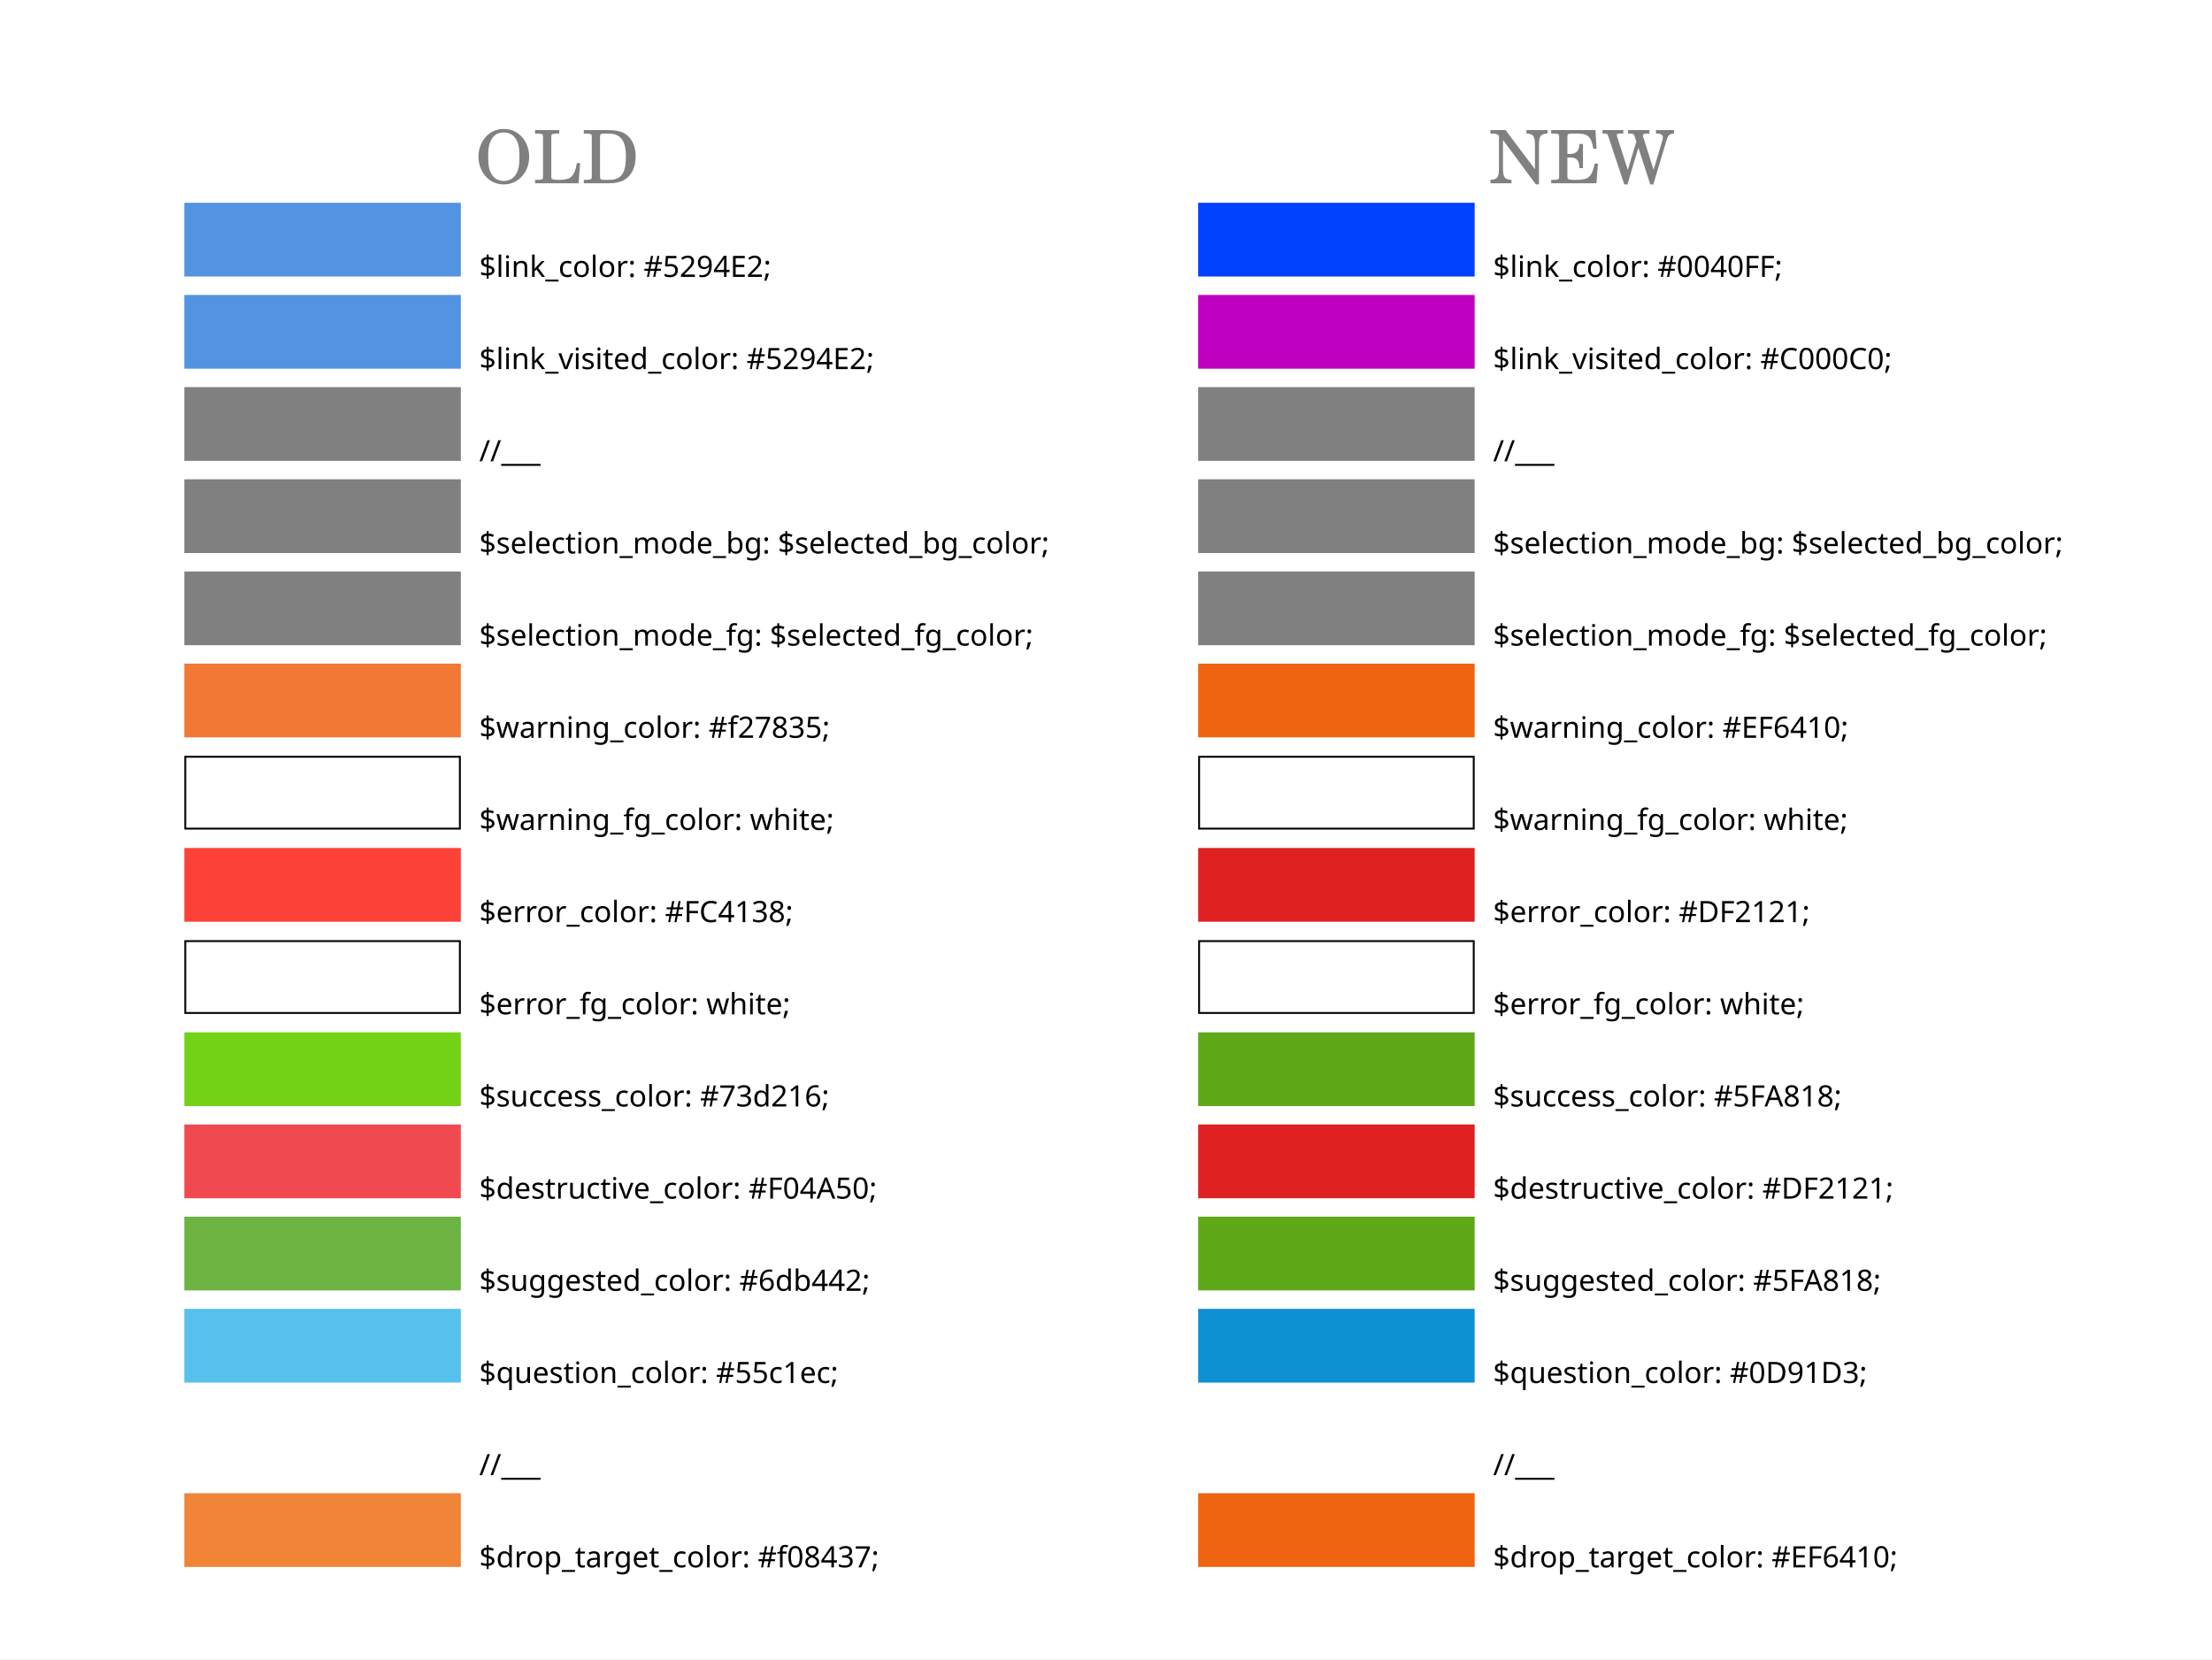
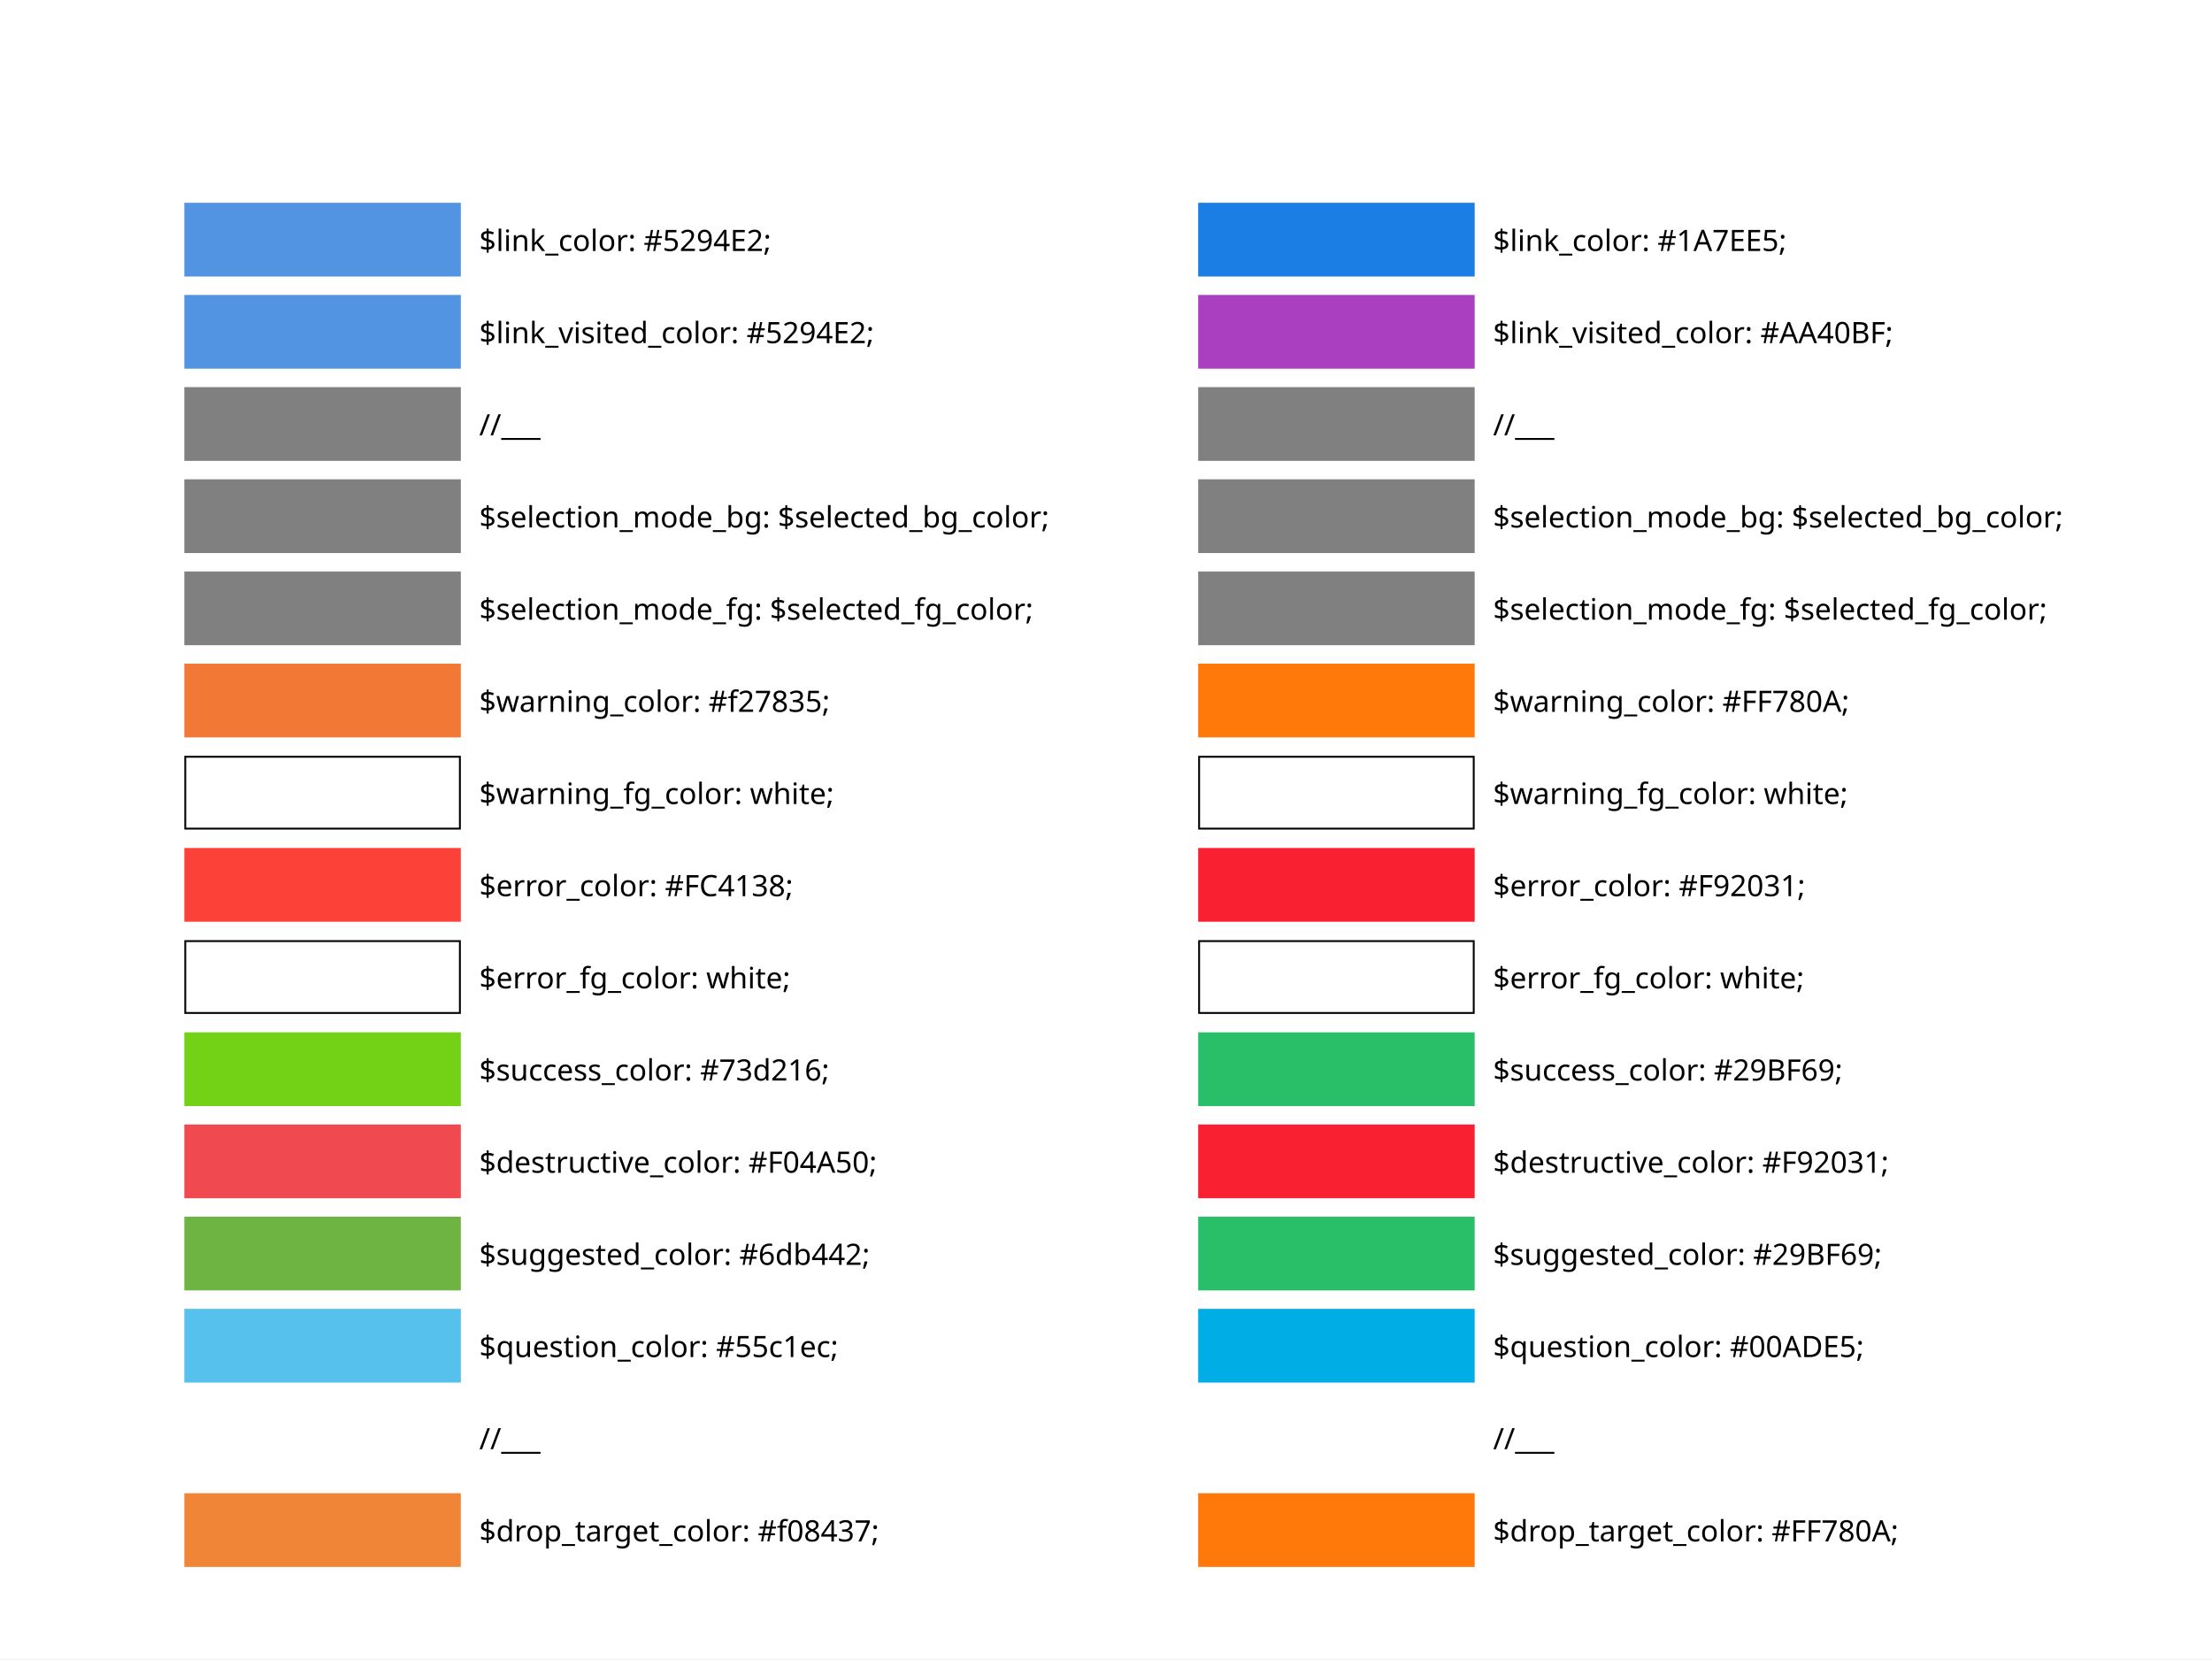
- <svg xmlns="http://www.w3.org/2000/svg" width="1200" height="900" viewBox="0 0 1200 900" version="1.1" id="svg8">
+ <svg xmlns="http://www.w3.org/2000/svg" id="svg8" version="1.1" viewBox="0 0 1200 900" height="900" width="1200">
  <defs id="defs2" />
-   <g id="layer1" transform="translate(0,38.20002)">
-     <rect style="fill:#ffffff;fill-opacity:1;stroke:none;stroke-width:4.948;stroke-miterlimit:4;stroke-dasharray:none;stroke-opacity:1" id="rect876" width="1200" height="900" x="0" y="-38.2" rx="1.5995795e-15" />
-     <text xml:space="preserve" style="font-style:normal;font-weight:normal;font-size:16px;line-height:2;font-family:sans-serif;letter-spacing:0px;word-spacing:0px;fill:#000000;fill-opacity:1;stroke:none" x="260" y="112.027" id="text9">
-       <tspan id="tspan7" x="260" y="112.027" style="line-height:50px">$link_color: #5294E2;</tspan>
-       <tspan x="260" y="162.027" id="tspan11" style="line-height:50px">$link_visited_color: #5294E2;</tspan>
-       <tspan x="260" y="212.027" id="tspan13" style="line-height:50px">//___</tspan>
-       <tspan x="260" y="262.027" id="tspan15" style="line-height:50px">$selection_mode_bg: $selected_bg_color;</tspan>
-       <tspan x="260" y="312.027" id="tspan17" style="line-height:50px">$selection_mode_fg: $selected_fg_color;</tspan>
-       <tspan x="260" y="362.027" id="tspan19" style="line-height:50px">$warning_color: #f27835;</tspan>
-       <tspan x="260" y="412.027" id="tspan21" style="line-height:50px">$warning_fg_color: white;</tspan>
-       <tspan x="260" y="462.027" id="tspan23" style="line-height:50px">$error_color: #FC4138;</tspan>
-       <tspan x="260" y="512.027" id="tspan25" style="line-height:50px">$error_fg_color: white;</tspan>
-       <tspan x="260" y="562.027" id="tspan27" style="line-height:50px">$success_color: #73d216;</tspan>
-       <tspan x="260" y="612.027" id="tspan29" style="line-height:50px">$destructive_color: #F04A50;</tspan>
-       <tspan x="260" y="662.027" id="tspan31" style="line-height:50px">$suggested_color: #6db442;</tspan>
-       <tspan x="260" y="712.027" id="tspan33" style="line-height:50px">$question_color: #55c1ec;</tspan>
-       <tspan x="260" y="762.027" style="line-height:50px" id="tspan1000">//___</tspan>
-       <tspan x="260" y="812.027" style="line-height:50px" id="tspan1002">$drop_target_color: #f08437;</tspan>
+   <g transform="translate(0,38.20002)" id="layer1">
+     <rect rx="1.5995795e-15" y="-38.2" x="0" height="900" width="1200" id="rect876" style="fill:#ffffff;fill-opacity:1;stroke:none;stroke-width:4.948;stroke-miterlimit:4;stroke-dasharray:none;stroke-opacity:1" />
+     <text id="text9" y="97.956" x="260" style="font-style:normal;font-weight:normal;font-size:16px;line-height:2;font-family:sans-serif;letter-spacing:0px;word-spacing:0px;fill:#000000;fill-opacity:1;stroke:none" xml:space="preserve">
+       <tspan style="line-height:50px" y="97.956" x="260" id="tspan7">$link_color: #5294E2;</tspan>
+       <tspan style="line-height:50px" id="tspan11" y="147.956" x="260">$link_visited_color: #5294E2;</tspan>
+       <tspan style="line-height:50px" id="tspan13" y="197.956" x="260">//___</tspan>
+       <tspan style="line-height:50px" id="tspan15" y="247.956" x="260">$selection_mode_bg: $selected_bg_color;</tspan>
+       <tspan style="line-height:50px" id="tspan17" y="297.956" x="260">$selection_mode_fg: $selected_fg_color;</tspan>
+       <tspan style="line-height:50px" id="tspan19" y="347.956" x="260">$warning_color: #f27835;</tspan>
+       <tspan style="line-height:50px" id="tspan21" y="397.956" x="260">$warning_fg_color: white;</tspan>
+       <tspan style="line-height:50px" id="tspan23" y="447.956" x="260">$error_color: #FC4138;</tspan>
+       <tspan style="line-height:50px" id="tspan25" y="497.956" x="260">$error_fg_color: white;</tspan>
+       <tspan style="line-height:50px" id="tspan27" y="547.956" x="260">$success_color: #73d216;</tspan>
+       <tspan style="line-height:50px" id="tspan29" y="597.956" x="260">$destructive_color: #F04A50;</tspan>
+       <tspan style="line-height:50px" id="tspan31" y="647.956" x="260">$suggested_color: #6db442;</tspan>
+       <tspan style="line-height:50px" id="tspan33" y="697.956" x="260">$question_color: #55c1ec;</tspan>
+       <tspan id="tspan1000" style="line-height:50px" y="747.956" x="260">//___</tspan>
+       <tspan id="tspan1002" style="line-height:50px" y="797.956" x="260">$drop_target_color: #f08437;</tspan>
    </text>
-     <rect style="fill:#55c1ec;fill-opacity:1;stroke-width:0.829" id="rect35" width="150" height="40" x="100" y="671.8" />
-     <rect y="621.8" x="100" height="40" width="150" id="use892" style="fill:#6db442;fill-opacity:1;stroke-width:0.829" />
-     <rect y="571.8" x="100" height="40" width="150" id="use894" style="fill:#f04a50;fill-opacity:1;stroke-width:0.829" />
-     <rect y="521.8" x="100" height="40" width="150" id="use896" style="fill:#73d216;fill-opacity:1;stroke-width:0.829" />
-     <rect y="472.308" x="100.508" height="38.985" width="148.985" id="use898" style="fill:#ffffff;fill-opacity:1;stroke:#000000;stroke-width:1.015;stroke-miterlimit:4;stroke-dasharray:none;stroke-opacity:1" />
-     <rect y="421.8" x="100" height="40" width="150" id="use900" style="fill:#fc4138;fill-opacity:1;stroke-width:0.829" />
-     <rect y="372.308" x="100.508" height="38.985" width="148.985" id="use902" style="fill:#ffffff;fill-opacity:1;stroke:#000000;stroke-width:1.015;stroke-miterlimit:4;stroke-dasharray:none;stroke-opacity:1" />
-     <rect y="321.8" x="100" height="40" width="150" id="use904" style="fill:#f27835;fill-opacity:1;stroke-width:0.829" />
-     <rect y="271.8" x="100" height="40" width="150" id="use906" style="fill:#808080;fill-opacity:1;stroke-width:0.829" />
-     <rect y="221.8" x="100" height="40" width="150" id="use908" style="fill:#808080;fill-opacity:1;stroke-width:0.829" />
-     <rect y="171.8" x="100" height="40" width="150" id="use910" style="fill:#808080;fill-opacity:1;stroke-width:0.829" />
-     <rect y="121.8" x="100" height="40" width="150" id="use912" style="fill:#5294e2;fill-opacity:1;stroke-width:0.829" />
-     <rect style="fill:#5294e2;fill-opacity:1;stroke-width:0.829" id="rect936" width="150" height="40" x="100" y="71.8" />
-     <text id="text964" y="112.027" x="810" style="font-style:normal;font-weight:normal;font-size:16px;line-height:2;font-family:sans-serif;letter-spacing:0px;word-spacing:0px;fill:#000000;fill-opacity:1;stroke:none" xml:space="preserve">
-       <tspan style="line-height:50px" y="112.027" x="810" id="tspan938">$link_color: #0040FF;</tspan>
-       <tspan style="line-height:50px" id="tspan940" y="162.027" x="810">$link_visited_color: #C000C0;</tspan>
-       <tspan style="line-height:50px" id="tspan942" y="212.027" x="810">//___</tspan>
-       <tspan style="line-height:50px" id="tspan944" y="262.027" x="810">$selection_mode_bg: $selected_bg_color;</tspan>
-       <tspan style="line-height:50px" id="tspan946" y="312.027" x="810">$selection_mode_fg: $selected_fg_color;</tspan>
-       <tspan style="line-height:50px" id="tspan948" y="362.027" x="810">$warning_color: #EF6410;</tspan>
-       <tspan style="line-height:50px" id="tspan950" y="412.027" x="810">$warning_fg_color: white;</tspan>
-       <tspan style="line-height:50px" id="tspan952" y="462.027" x="810">$error_color: #DF2121;</tspan>
-       <tspan style="line-height:50px" id="tspan954" y="512.027" x="810">$error_fg_color: white;</tspan>
-       <tspan style="line-height:50px" id="tspan956" y="562.027" x="810">$success_color: #5FA818;</tspan>
-       <tspan style="line-height:50px" id="tspan958" y="612.027" x="810">$destructive_color: #DF2121;</tspan>
-       <tspan style="line-height:50px" id="tspan960" y="662.027" x="810">$suggested_color: #5FA818;</tspan>
-       <tspan style="line-height:50px" id="tspan962" y="712.027" x="810">$question_color: #0D91D3;</tspan>
-       <tspan style="line-height:50px" y="762.027" x="810" id="tspan1004">//___</tspan>
-       <tspan style="line-height:50px" y="812.027" x="810" id="tspan1006">$drop_target_color: #EF6410;</tspan>
+     <rect y="671.8" x="100" height="40" width="150" id="rect35" style="fill:#55c1ec;fill-opacity:1;stroke-width:0.829" />
+     <rect style="fill:#6db442;fill-opacity:1;stroke-width:0.829" id="use892" width="150" height="40" x="100" y="621.8" />
+     <rect style="fill:#f04a50;fill-opacity:1;stroke-width:0.829" id="use894" width="150" height="40" x="100" y="571.8" />
+     <rect style="fill:#73d216;fill-opacity:1;stroke-width:0.829" id="use896" width="150" height="40" x="100" y="521.8" />
+     <rect style="fill:#ffffff;fill-opacity:1;stroke:#000000;stroke-width:1.015;stroke-miterlimit:4;stroke-dasharray:none;stroke-opacity:1" id="use898" width="148.985" height="38.985" x="100.508" y="472.308" />
+     <rect style="fill:#fc4138;fill-opacity:1;stroke-width:0.829" id="use900" width="150" height="40" x="100" y="421.8" />
+     <rect style="fill:#ffffff;fill-opacity:1;stroke:#000000;stroke-width:1.015;stroke-miterlimit:4;stroke-dasharray:none;stroke-opacity:1" id="use902" width="148.985" height="38.985" x="100.508" y="372.308" />
+     <rect style="fill:#f27835;fill-opacity:1;stroke-width:0.829" id="use904" width="150" height="40" x="100" y="321.8" />
+     <rect style="fill:#808080;fill-opacity:1;stroke-width:0.829" id="use906" width="150" height="40" x="100" y="271.8" />
+     <rect style="fill:#808080;fill-opacity:1;stroke-width:0.829" id="use908" width="150" height="40" x="100" y="221.8" />
+     <rect style="fill:#808080;fill-opacity:1;stroke-width:0.829" id="use910" width="150" height="40" x="100" y="171.8" />
+     <rect style="fill:#5294e2;fill-opacity:1;stroke-width:0.829" id="use912" width="150" height="40" x="100" y="121.8" />
+     <rect y="71.8" x="100" height="40" width="150" id="rect936" style="fill:#5294e2;fill-opacity:1;stroke-width:0.829" />
+     <text xml:space="preserve" style="font-style:normal;font-weight:normal;font-size:16px;line-height:2;font-family:sans-serif;letter-spacing:0px;word-spacing:0px;fill:#000000;fill-opacity:1;stroke:none" x="810" y="97.956" id="text964">
+       <tspan id="tspan938" x="810" y="97.956" style="line-height:50px">$link_color: #1A7EE5;</tspan>
+       <tspan x="810" y="147.956" id="tspan940" style="line-height:50px">$link_visited_color: #AA40BF;</tspan>
+       <tspan x="810" y="197.956" id="tspan942" style="line-height:50px">//___</tspan>
+       <tspan x="810" y="247.956" id="tspan944" style="line-height:50px">$selection_mode_bg: $selected_bg_color;</tspan>
+       <tspan x="810" y="297.956" id="tspan946" style="line-height:50px">$selection_mode_fg: $selected_fg_color;</tspan>
+       <tspan x="810" y="347.956" id="tspan948" style="line-height:50px">$warning_color: #FF780A;</tspan>
+       <tspan x="810" y="397.956" id="tspan950" style="line-height:50px">$warning_fg_color: white;</tspan>
+       <tspan x="810" y="447.956" id="tspan952" style="line-height:50px">$error_color: #F92031;</tspan>
+       <tspan x="810" y="497.956" id="tspan954" style="line-height:50px">$error_fg_color: white;</tspan>
+       <tspan x="810" y="547.956" id="tspan956" style="line-height:50px">$success_color: #29BF69;</tspan>
+       <tspan x="810" y="597.956" id="tspan958" style="line-height:50px">$destructive_color: #F92031;</tspan>
+       <tspan x="810" y="647.956" id="tspan960" style="line-height:50px">$suggested_color: #29BF69;</tspan>
+       <tspan x="810" y="697.956" id="tspan962" style="line-height:50px">$question_color: #00ADE5;</tspan>
+       <tspan id="tspan1004" x="810" y="747.956" style="line-height:50px">//___</tspan>
+       <tspan id="tspan1006" x="810" y="797.956" style="line-height:50px">$drop_target_color: #FF780A;</tspan>
    </text>
-     <rect y="671.8" x="650" height="40" width="150" id="rect966" style="fill:#0d91d3;fill-opacity:1;stroke-width:0.829" />
-     <rect style="fill:#5fa818;fill-opacity:1;stroke-width:0.829" id="rect968" width="150" height="40" x="650" y="621.8" />
-     <rect style="fill:#df2121;fill-opacity:1;stroke-width:0.829" id="rect970" width="150" height="40" x="650" y="571.8" />
-     <rect style="fill:#5fa818;fill-opacity:1;stroke-width:0.829" id="rect972" width="150" height="40" x="650" y="521.8" />
-     <rect style="fill:#ffffff;fill-opacity:1;stroke:#000000;stroke-width:1.015;stroke-miterlimit:4;stroke-dasharray:none;stroke-opacity:1" id="rect974" width="148.985" height="38.985" x="650.508" y="472.308" />
-     <rect style="fill:#df2121;fill-opacity:1;stroke-width:0.829" id="rect976" width="150" height="40" x="650" y="421.8" />
-     <rect style="fill:#ffffff;fill-opacity:1;stroke:#000000;stroke-width:1.015;stroke-miterlimit:4;stroke-dasharray:none;stroke-opacity:1" id="rect978" width="148.985" height="38.985" x="650.508" y="372.308" />
-     <rect style="fill:#ef6410;fill-opacity:1;stroke-width:0.829" id="rect980" width="150" height="40" x="650" y="321.8" />
-     <rect style="fill:#808080;fill-opacity:1;stroke-width:0.829" id="rect982" width="150" height="40" x="650" y="271.8" />
-     <rect style="fill:#808080;fill-opacity:1;stroke-width:0.829" id="rect984" width="150" height="40" x="650" y="221.8" />
-     <rect style="fill:#808080;fill-opacity:1;stroke-width:0.829" id="rect986" width="150" height="40" x="650" y="171.8" />
-     <rect style="fill:#c000c0;fill-opacity:1;stroke-width:0.829" id="rect988" width="150" height="40" x="650" y="121.8" />
-     <rect y="71.8" x="650" height="40" width="150" id="rect990" style="fill:#0040ff;fill-opacity:1;stroke-width:0.829" />
-     <text xml:space="preserve" style="font-style:normal;font-weight:normal;font-size:40px;line-height:1.25;font-family:sans-serif;letter-spacing:0px;word-spacing:0px;fill:#808080;fill-opacity:1;stroke:none" x="257.754" y="61.234" id="text994">
-       <tspan id="tspan992" x="257.754" y="61.234" style="font-style:normal;font-variant:normal;font-weight:normal;font-stretch:normal;font-family:'Century Schoolbook L';-inkscape-font-specification:'Century Schoolbook L'">OLD</tspan>
-     </text>
-     <text id="text998" y="61.234" x="807.754" style="font-style:normal;font-weight:normal;font-size:40px;line-height:1.25;font-family:sans-serif;letter-spacing:0px;word-spacing:0px;fill:#808080;fill-opacity:1;stroke:none" xml:space="preserve">
-       <tspan y="61.234" x="807.754" id="tspan996" style="font-style:normal;font-variant:normal;font-weight:normal;font-stretch:normal;font-family:'Century Schoolbook L';-inkscape-font-specification:'Century Schoolbook L'">NEW</tspan>
-     </text>
-     <rect y="771.8" x="100" height="40" width="150" id="rect1008" style="fill:#f08437;fill-opacity:1;stroke-width:0.829" />
-     <rect style="fill:#ef6410;fill-opacity:1;stroke-width:0.829" id="rect1010" width="150" height="40" x="650" y="771.8" />
+     <rect style="fill:#00ade5;fill-opacity:1;stroke-width:0.829" id="rect966" width="150" height="40" x="650" y="671.8" />
+     <rect y="621.8" x="650" height="40" width="150" id="rect968" style="fill:#29bf69;fill-opacity:1;stroke-width:0.829" />
+     <rect y="571.8" x="650" height="40" width="150" id="rect970" style="fill:#f92031;fill-opacity:1;stroke-width:0.829" />
+     <rect y="521.8" x="650" height="40" width="150" id="rect972" style="fill:#29bf69;fill-opacity:1;stroke-width:0.829" />
+     <rect y="472.308" x="650.508" height="38.985" width="148.985" id="rect974" style="fill:#ffffff;fill-opacity:1;stroke:#000000;stroke-width:1.015;stroke-miterlimit:4;stroke-dasharray:none;stroke-opacity:1" />
+     <rect y="421.8" x="650" height="40" width="150" id="rect976" style="fill:#f92031;fill-opacity:1;stroke-width:0.829" />
+     <rect y="372.308" x="650.508" height="38.985" width="148.985" id="rect978" style="fill:#ffffff;fill-opacity:1;stroke:#000000;stroke-width:1.015;stroke-miterlimit:4;stroke-dasharray:none;stroke-opacity:1" />
+     <rect y="321.8" x="650" height="40" width="150" id="rect980" style="fill:#ff780a;fill-opacity:1;stroke-width:0.829" />
+     <rect y="271.8" x="650" height="40" width="150" id="rect982" style="fill:#808080;fill-opacity:1;stroke-width:0.829" />
+     <rect y="221.8" x="650" height="40" width="150" id="rect984" style="fill:#808080;fill-opacity:1;stroke-width:0.829" />
+     <rect y="171.8" x="650" height="40" width="150" id="rect986" style="fill:#808080;fill-opacity:1;stroke-width:0.829" />
+     <rect y="121.8" x="650" height="40" width="150" id="rect988" style="fill:#aa40bf;fill-opacity:1;stroke-width:0.829" />
+     <rect style="fill:#1a7ee5;fill-opacity:1;stroke-width:0.829" id="rect990" width="150" height="40" x="650" y="71.8" />
+     <rect style="fill:#f08437;fill-opacity:1;stroke-width:0.829" id="rect1008" width="150" height="40" x="100" y="771.8" />
+     <rect y="771.8" x="650" height="40" width="150" id="rect1010" style="fill:#ff780a;fill-opacity:1;stroke-width:0.829" />
  </g>
</svg>
